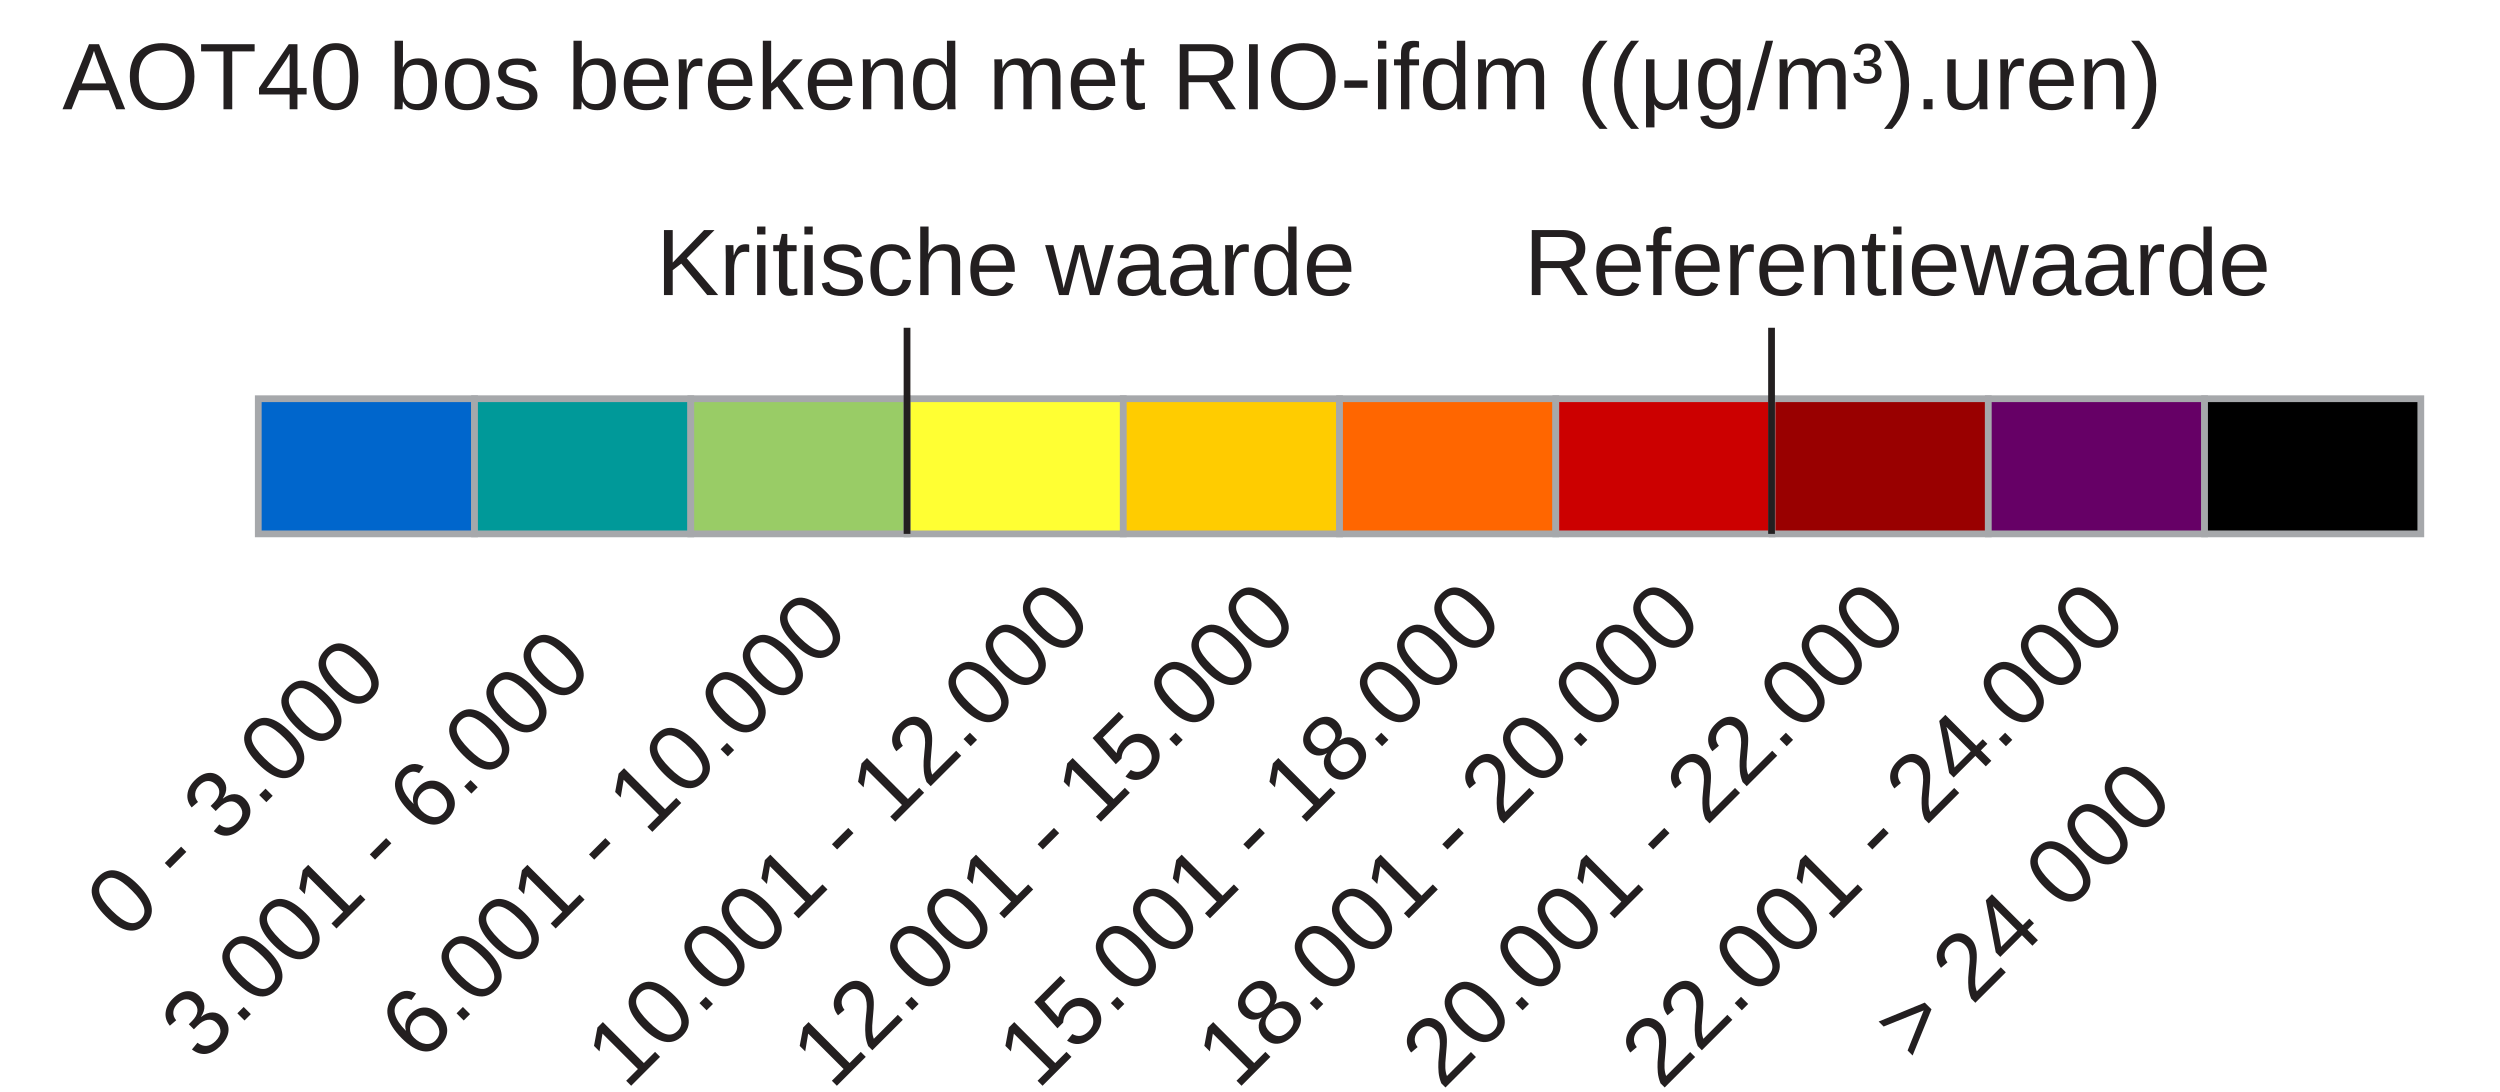
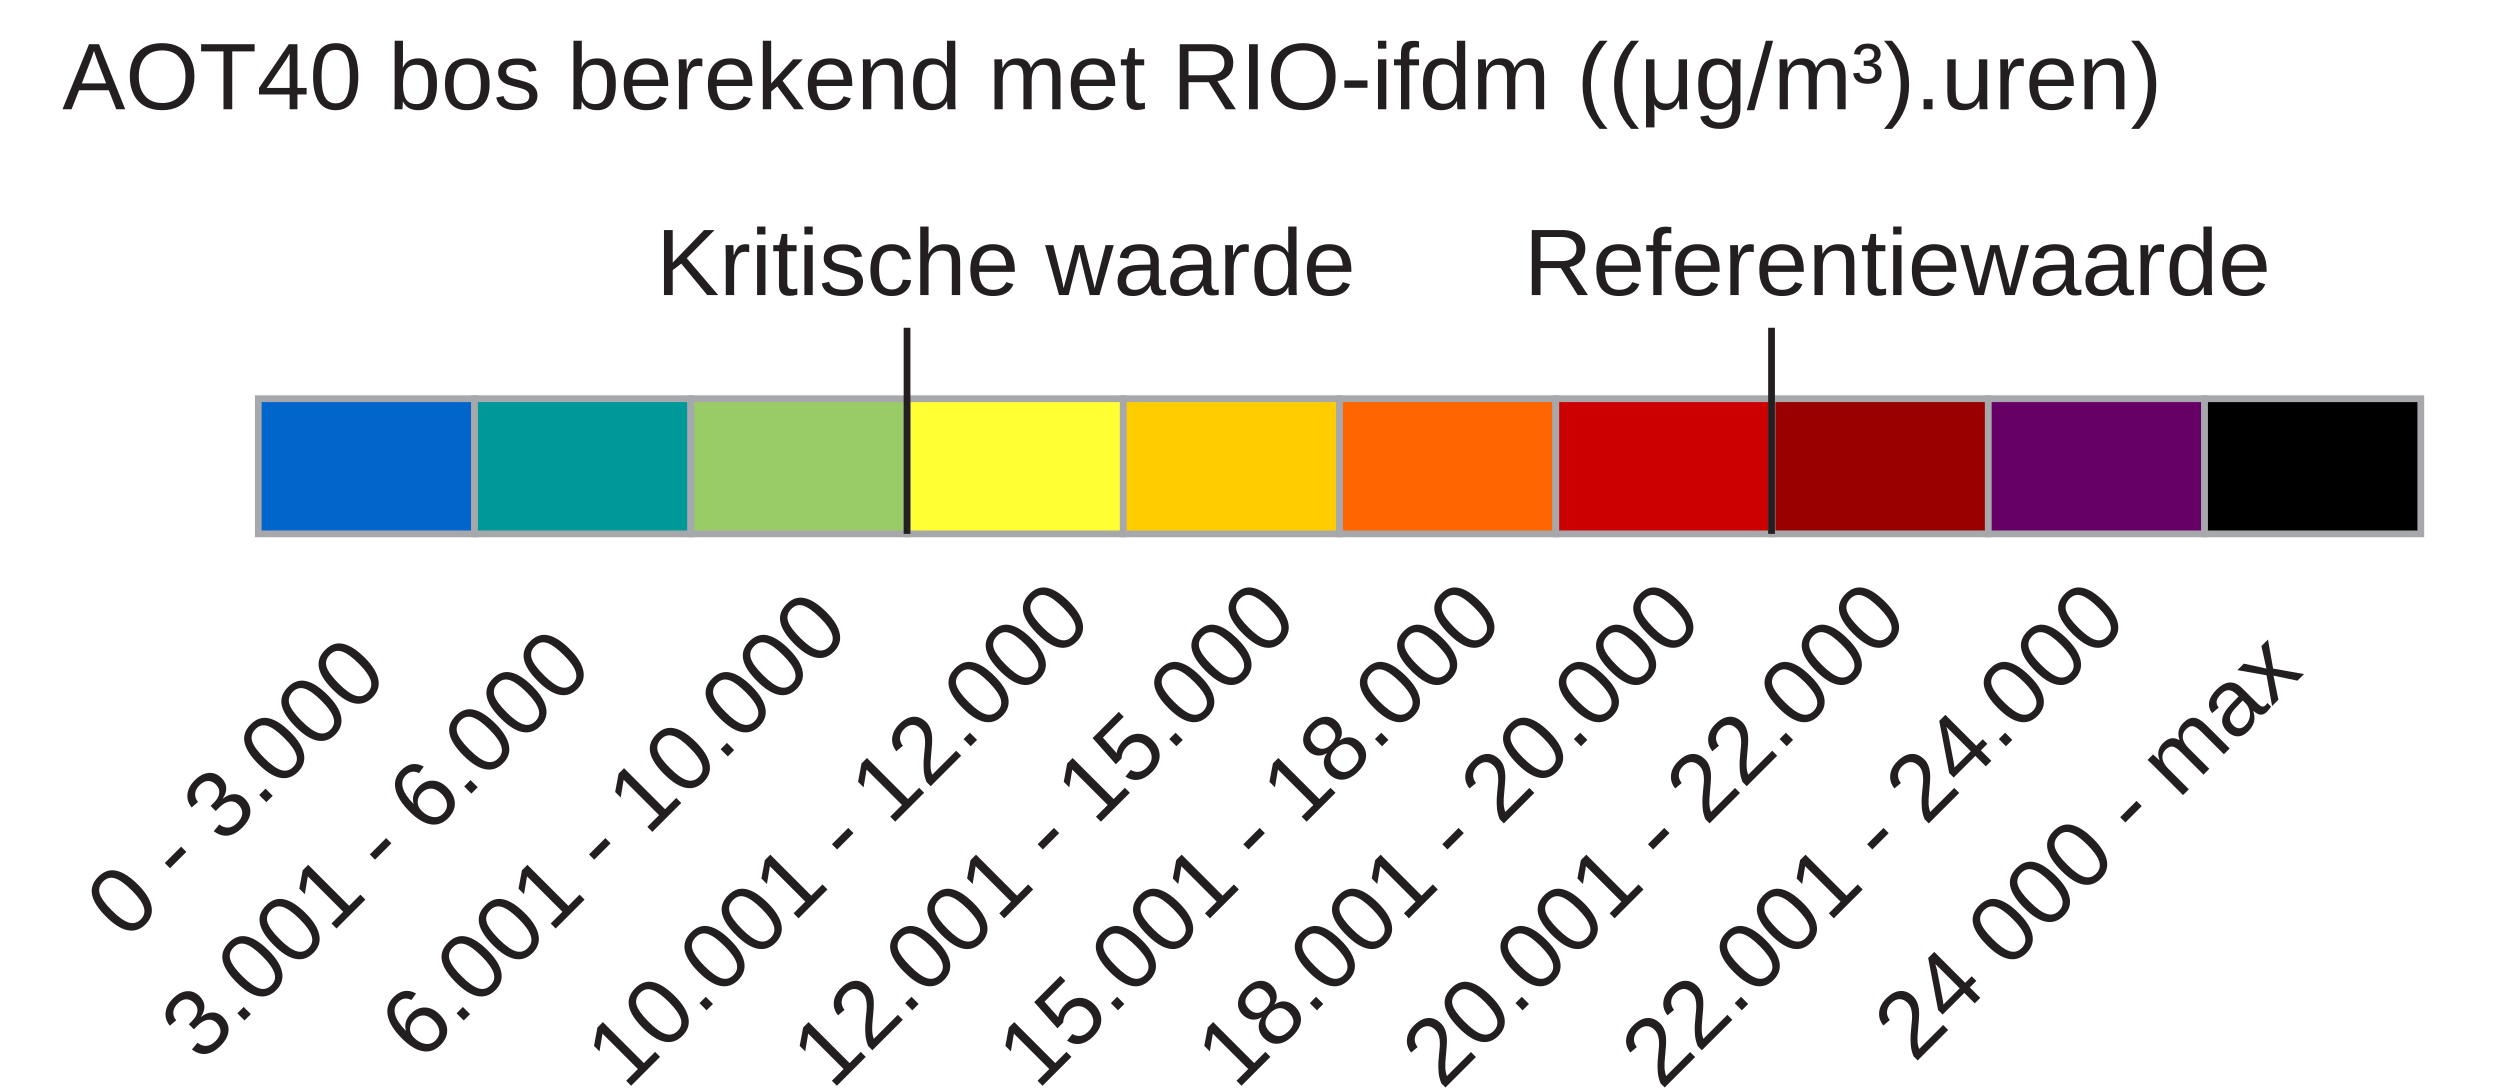
<svg xmlns="http://www.w3.org/2000/svg" version="1.1" id="Layer_1" x="0px" y="0px" width="366.5px" height="160px" viewBox="0 0 366.5 161.5" enable-background="new 0 0 366.5 155.5" xml:space="preserve">
  <rect x="36.5" y="59" fill="#0066CC" stroke="#A6A8AB" stroke-miterlimit="10" width="32" height="20" />
  <rect x="68.5" y="59" fill="#009999" stroke="#A6A8AB" stroke-miterlimit="10" width="32" height="20" />
  <rect x="100.5" y="59" fill="#99CC66" stroke="#A6A8AB" stroke-miterlimit="10" width="32" height="20" />
  <rect x="132.5" y="59" fill="#FFFF33" stroke="#A6A8AB" stroke-miterlimit="10" width="32" height="20" />
  <rect x="164.5" y="59" fill="#FFCC00" stroke="#A6A8AB" stroke-miterlimit="10" width="32" height="20" />
  <rect x="196.5" y="59" fill="#FF6600" stroke="#A6A8AB" stroke-miterlimit="10" width="32" height="20" />
  <rect x="228.5" y="59" fill="#CC0000" stroke="#A6A8AB" stroke-miterlimit="10" width="32" height="20" />
  <rect x="260.5" y="59" fill="#990000" stroke="#A6A8AB" stroke-miterlimit="10" width="32" height="20" />
  <rect x="292.5" y="59" fill="#660066" stroke="#A6A8AB" stroke-miterlimit="10" width="32" height="20" />
  <rect x="324.5" y="59" fill="#000000" stroke="#A6A8AB" stroke-miterlimit="10" width="32" height="20" />
  <text transform="matrix(1 0 0 1 7.5 16.1665)" fill="#231F20" font-family="Arial" font-size="14">AOT40 bos berekend met RIO-ifdm ((μg/m³).uren)</text>
  <line fill="none" stroke="#231F20" stroke-miterlimit="10" x1="132.5" y1="48.5" x2="132.5" y2="79" />
  <text transform="matrix(1 0 0 1 95.375 43.6665)" fill="#231F20" font-family="Arial" font-size="14">Kritische waarde</text>
  <line fill="none" stroke="#231F20" stroke-miterlimit="10" x1="260.425" y1="48.5" x2="260.425" y2="79" />
  <text transform="matrix(1 0 0 1 223.79 43.6665)" fill="#231F20" font-family="Arial" font-size="14">Referentiewaarde</text>
  <text transform="matrix(0.7071 -0.7071 0.7071 0.7071 16.9805 139.416)" fill="#231F20" font-family="Arial" font-size="14">0 - 3.000</text>
  <text transform="matrix(0.7071 -0.7071 0.7071 0.7071 28.0527 157.416)" fill="#231F20" font-family="Arial" font-size="14">3.001 - 6.000</text>
  <text transform="matrix(0.7071 -0.7071 0.7071 0.7071 60.4902 157.416)" fill="#231F20" font-family="Arial" font-size="14">6.001 - 10.000</text>
  <text transform="matrix(0.7071 -0.7071 0.7071 0.7071 90.9277 161.416)" fill="#231F20" font-family="Arial" font-size="14">10.001 - 12.000</text>
  <text transform="matrix(0.7071 -0.7071 0.7071 0.7071 121.3662 161.416)" fill="#231F20" font-family="Arial" font-size="14">12.001 - 15.000</text>
  <text transform="matrix(0.7071 -0.7071 0.7071 0.7071 151.8027 161.416)" fill="#231F20" font-family="Arial" font-size="14">15.001 - 18.000</text>
  <text transform="matrix(0.7071 -0.7071 0.7071 0.7071 181.2402 161.416)" fill="#231F20" font-family="Arial" font-size="14">18.001 - 20.000</text>
  <text transform="matrix(0.7071 -0.7071 0.7071 0.7071 211.6777 161.416)" fill="#231F20" font-family="Arial" font-size="14">20.001 - 22.000</text>
  <text transform="matrix(0.7071 -0.7071 0.7071 0.7071 244.1152 161.416)" fill="#231F20" font-family="Arial" font-size="14">22.001 - 24.000</text>
-   <text transform="matrix(0.7071 -0.7071 0.7071 0.7071 281.5527 157.416)" fill="#231F20" font-family="Arial" font-size="14">&gt; 24 000</text>
+   <text transform="matrix(0.7071 -0.7071 0.7071 0.7071 281.5527 157.416)" fill="#231F20" font-family="Arial" font-size="14">24 000 - max</text>
</svg>
